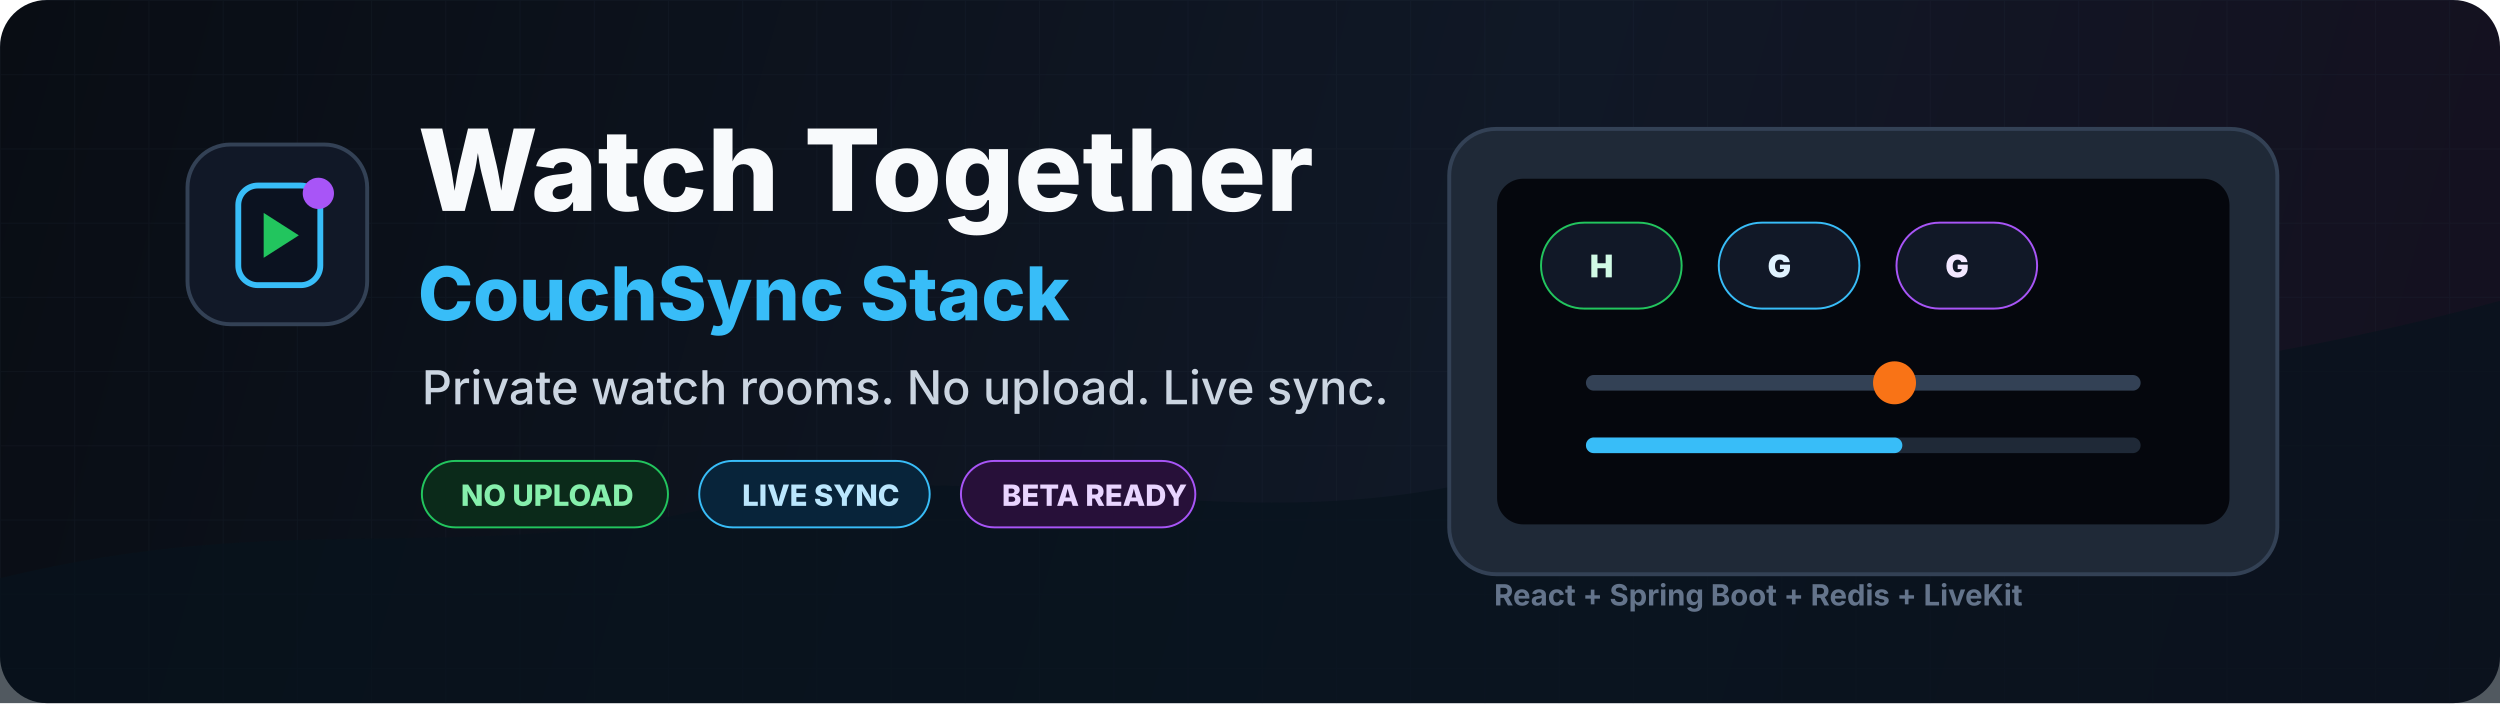
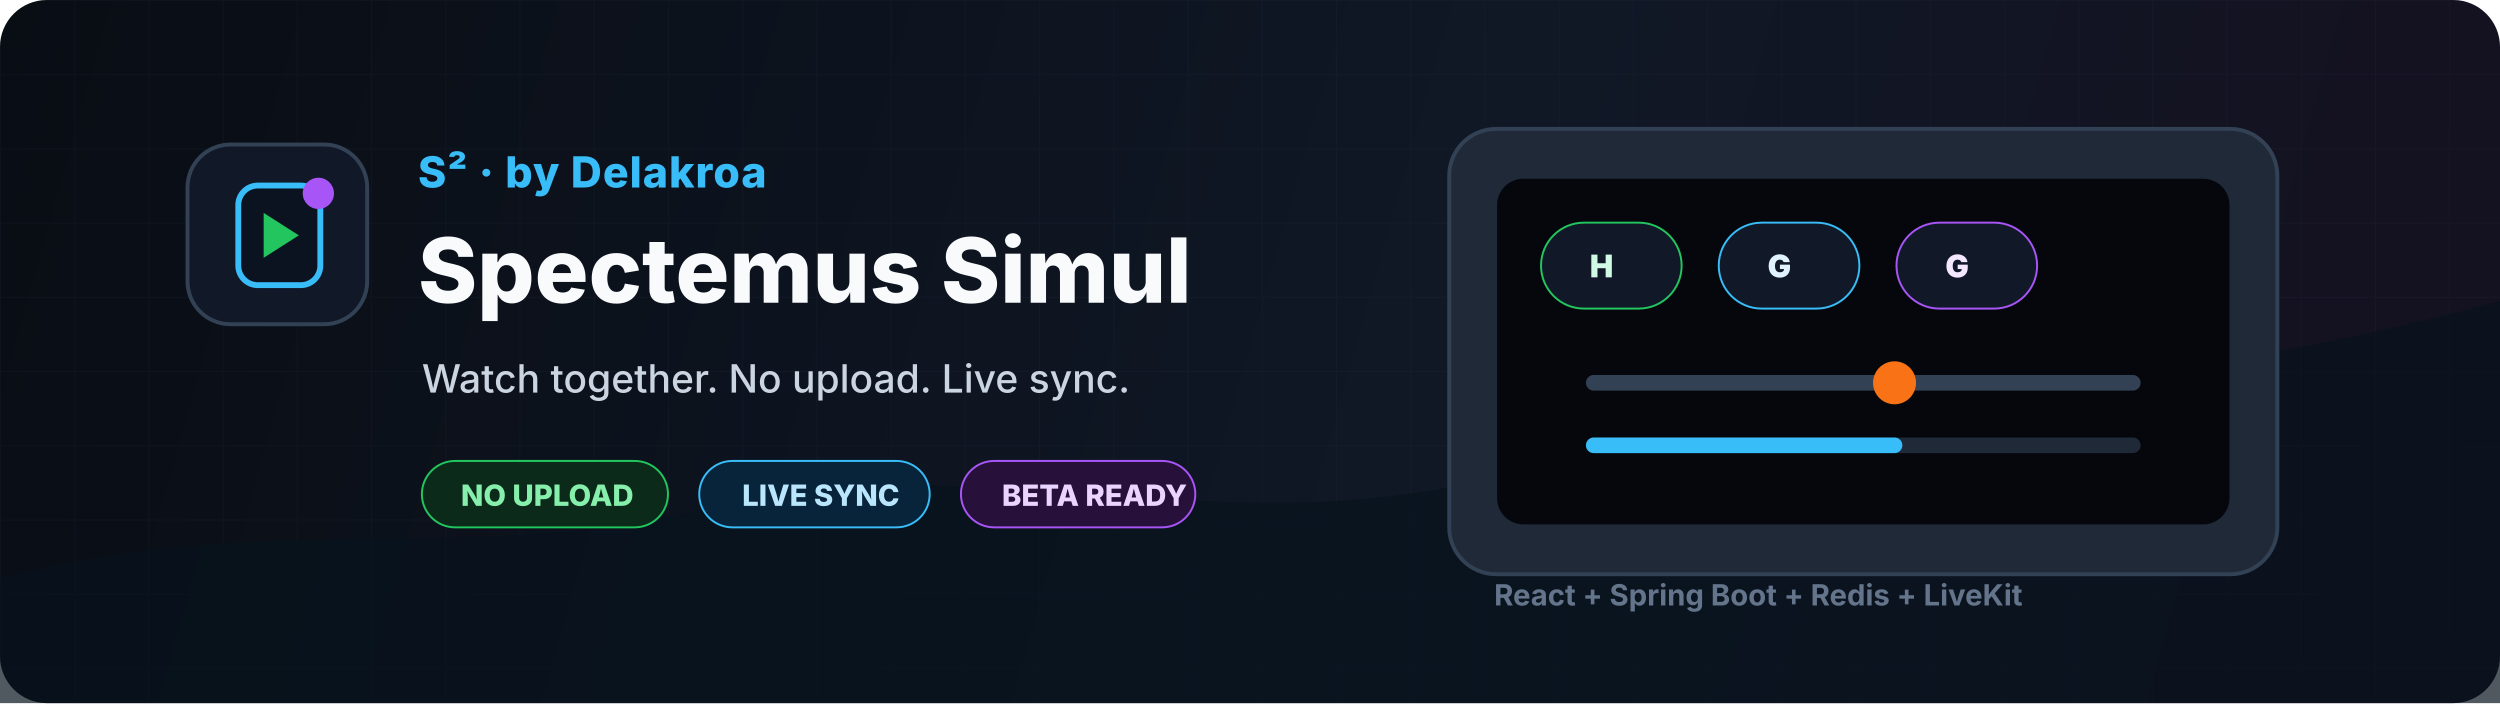
<svg xmlns="http://www.w3.org/2000/svg" width="1280" height="360" viewBox="0 0 1280 360" fill="none" role="img" aria-labelledby="title desc">
  <defs>
    <linearGradient id="bg" x1="0" y1="0" x2="1280" y2="360" gradientUnits="userSpaceOnUse">
      <stop stop-color="#090D14" />
      <stop offset="0.58" stop-color="#101826" />
      <stop offset="1" stop-color="#15101F" />
    </linearGradient>
    <linearGradient id="accent" x1="134" y1="252" x2="600" y2="252" gradientUnits="userSpaceOnUse">
      <stop stop-color="#22C55E" />
      <stop offset="0.45" stop-color="#38BDF8" />
      <stop offset="1" stop-color="#A855F7" />
    </linearGradient>
    <linearGradient id="screen" x1="768" y1="76" x2="1110" y2="270" gradientUnits="userSpaceOnUse">
      <stop stop-color="#1F2937" />
      <stop offset="1" stop-color="#070A10" />
    </linearGradient>
    <filter id="glow" x="-20%" y="-40%" width="140%" height="180%" color-interpolation-filters="sRGB">
      <feGaussianBlur stdDeviation="16" result="blur" />
      <feColorMatrix in="blur" type="matrix" values="0 0 0 0 0.141 0 0 0 0 0.827 0 0 0 0 0.482 0 0 0 0.45 0" />
      <feBlend in2="SourceGraphic" mode="screen" />
    </filter>
    <pattern id="grid" width="38" height="38" patternUnits="userSpaceOnUse">
      <path d="M 38 0 L 0 0 0 38" stroke="#263244" stroke-width="1" opacity="0.45" />
    </pattern>
  </defs>
  <rect width="1280" height="360" rx="24" fill="url(#bg)" />
  <rect width="1280" height="360" rx="24" fill="url(#grid)" opacity="0.34" />
  <path d="M0 296C148 260 234 290 364 260C516 225 632 286 788 238C950 188 1058 214 1280 154V360H0V296Z" fill="#07131C" opacity="0.7" />
  <g filter="url(#glow)">
    <path d="M134 252H596" stroke="url(#accent)" stroke-width="6" stroke-linecap="round" stroke-dasharray="1 18" />
  </g>
  <g transform="translate(96 74)">
    <rect x="0" y="0" width="92" height="92" rx="22" fill="#111827" stroke="#334155" stroke-width="2" />
    <path d="M26 31C26 25.477 30.477 21 36 21H58C63.523 21 68 25.477 68 31V62C68 67.523 63.523 72 58 72H36C30.477 72 26 67.523 26 62V31Z" fill="#0B1220" stroke="#38BDF8" stroke-width="3" />
    <path d="M39 35L57 46.5L39 58V35Z" fill="#22C55E" />
    <circle cx="67" cy="25" r="8" fill="#A855F7" />
  </g>
-   <text x="214" y="108" fill="#F8FAFC" font-family="Inter, ui-sans-serif, system-ui, -apple-system, BlinkMacSystemFont, Segoe UI, sans-serif" font-size="58" font-weight="800" letter-spacing="0">Watch Together</text>
-   <text x="214" y="164" fill="#38BDF8" font-family="Inter, ui-sans-serif, system-ui, -apple-system, BlinkMacSystemFont, Segoe UI, sans-serif" font-size="38" font-weight="800" letter-spacing="0">CouchSync Stack</text>
-   <text x="216" y="207" fill="#CBD5E1" font-family="Inter, ui-sans-serif, system-ui, -apple-system, BlinkMacSystemFont, Segoe UI, sans-serif" font-size="24" font-weight="500" letter-spacing="0">Private watch rooms. No upload. Live sync.</text>
+   <text x="214" y="96" fill="#38BDF8" font-family="Inter, ui-sans-serif, system-ui, -apple-system, BlinkMacSystemFont, Segoe UI, sans-serif" font-size="22" font-weight="800" letter-spacing="0.5">S² · by Delakroa</text>
+   <text x="214" y="155" fill="#F8FAFC" font-family="Inter, ui-sans-serif, system-ui, -apple-system, BlinkMacSystemFont, Segoe UI, sans-serif" font-size="46" font-weight="800" letter-spacing="0">Spectemus Simul</text>
+   <text x="216" y="201" fill="#CBD5E1" font-family="Inter, ui-sans-serif, system-ui, -apple-system, BlinkMacSystemFont, Segoe UI, sans-serif" font-size="20" font-weight="500" letter-spacing="0">Watch together. No upload. Live sync.</text>
  <g transform="translate(216 236)">
    <rect width="126" height="34" rx="17" fill="#0B2A1A" stroke="#22C55E" stroke-width="1" />
    <text x="20" y="23" fill="#86EFAC" font-family="Inter, ui-sans-serif, system-ui" font-size="15" font-weight="800">NO UPLOAD</text>
    <rect x="142" width="118" height="34" rx="17" fill="#08243A" stroke="#38BDF8" stroke-width="1" />
    <text x="164" y="23" fill="#BAE6FD" font-family="Inter, ui-sans-serif, system-ui" font-size="15" font-weight="800">LIVE SYNC</text>
    <rect x="276" width="120" height="34" rx="17" fill="#271039" stroke="#A855F7" stroke-width="1" />
    <text x="297" y="23" fill="#E9D5FF" font-family="Inter, ui-sans-serif, system-ui" font-size="15" font-weight="800">BETA READY</text>
  </g>
  <g transform="translate(742 66)">
    <rect x="0" y="0" width="424" height="228" rx="24" fill="url(#screen)" stroke="#334155" stroke-width="2" />
    <rect x="24" y="25" width="376" height="178" rx="14" fill="#05070D" stroke="#1F2937" />
    <rect x="47" y="48" width="72" height="44" rx="22" fill="#111827" stroke="#22C55E" />
    <text x="72" y="76" fill="#D1FAE5" font-family="Inter, ui-sans-serif, system-ui" font-size="16" font-weight="900">H</text>
    <rect x="138" y="48" width="72" height="44" rx="22" fill="#111827" stroke="#38BDF8" />
    <text x="163" y="76" fill="#E0F2FE" font-family="Inter, ui-sans-serif, system-ui" font-size="16" font-weight="900">G</text>
    <rect x="229" y="48" width="72" height="44" rx="22" fill="#111827" stroke="#A855F7" />
    <text x="254" y="76" fill="#F3E8FF" font-family="Inter, ui-sans-serif, system-ui" font-size="16" font-weight="900">G</text>
    <path d="M74 130H350" stroke="#334155" stroke-width="8" stroke-linecap="round" />
    <circle cx="228" cy="130" r="11" fill="#F97316" />
    <path d="M74 162H350" stroke="#1F2937" stroke-width="8" stroke-linecap="round" />
    <path d="M74 162H228" stroke="#38BDF8" stroke-width="8" stroke-linecap="round" />
    <text x="23" y="244" fill="#64748B" font-family="Inter, ui-sans-serif, system-ui" font-size="15" font-weight="700">React + Spring Boot + Redis + LiveKit</text>
  </g>
</svg>
